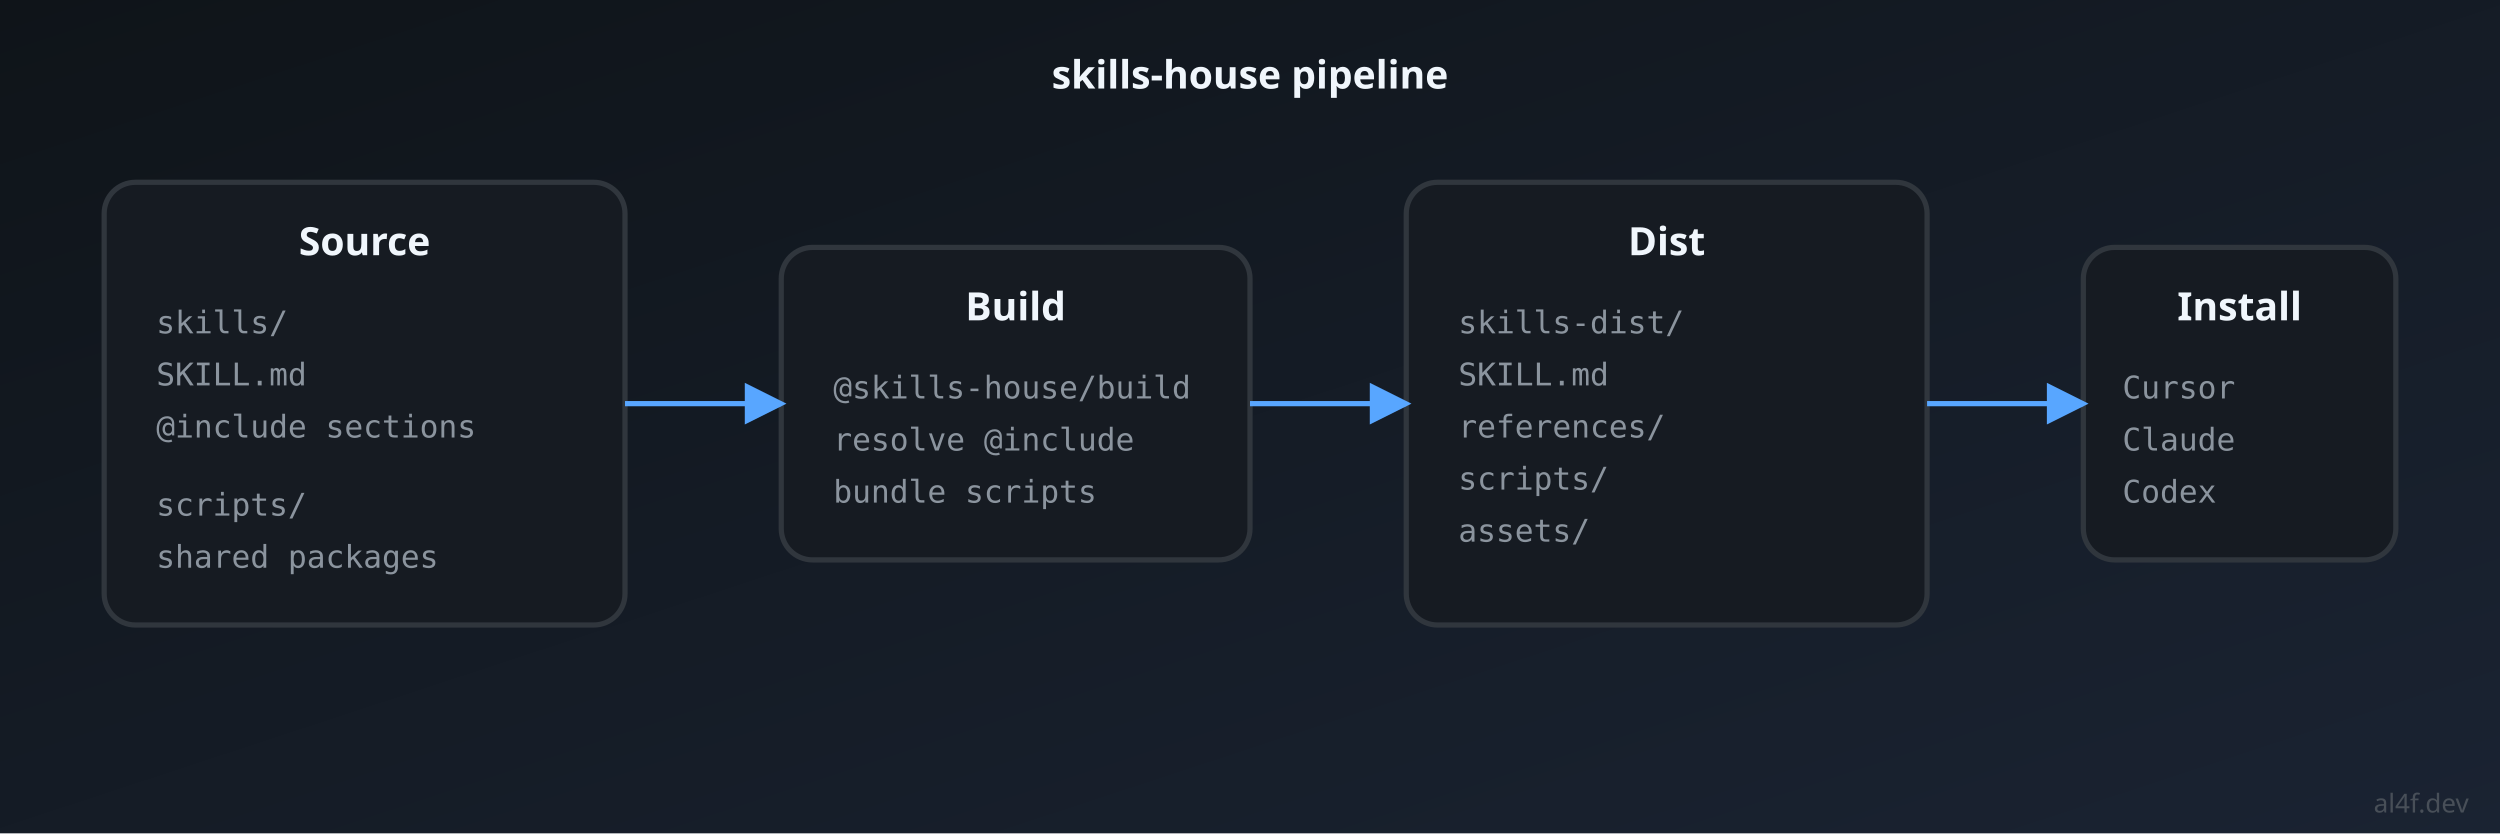
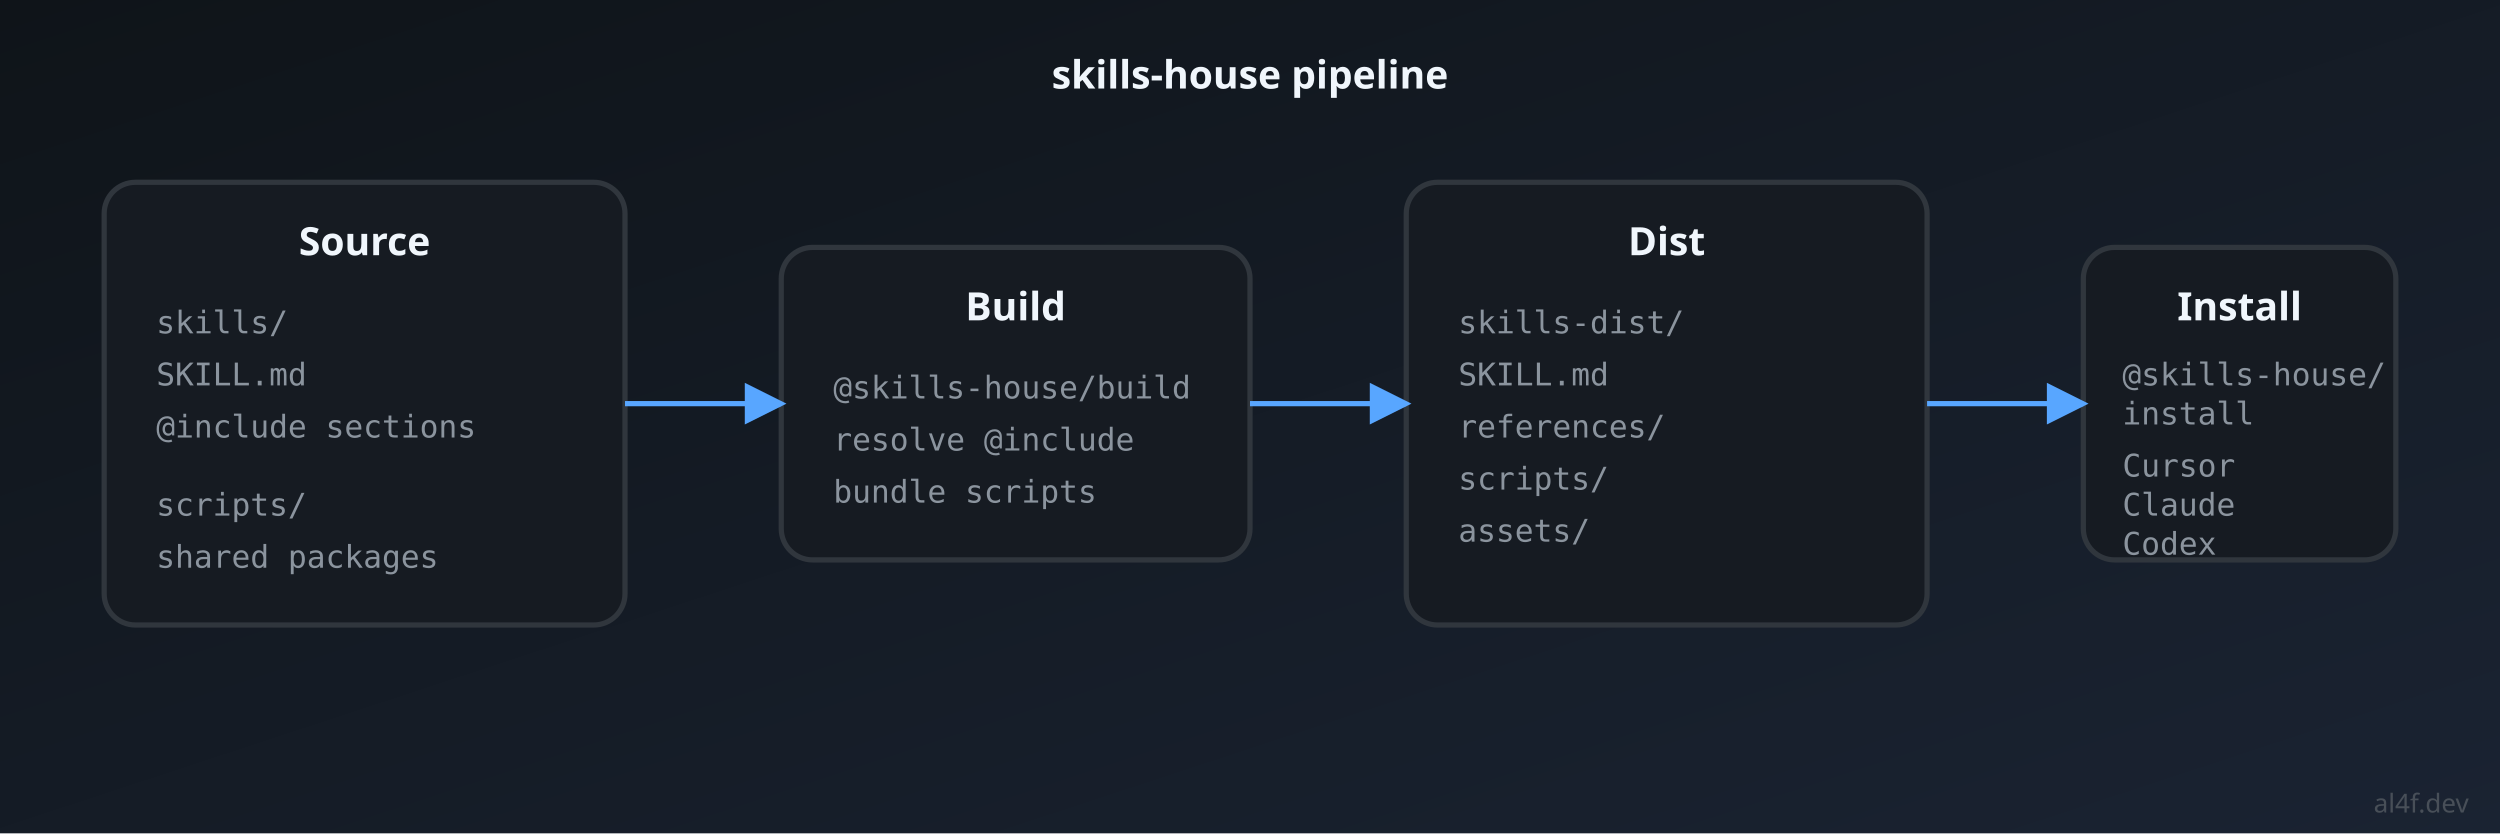
<svg xmlns="http://www.w3.org/2000/svg" viewBox="0 0 960 320" role="img" aria-label="skills-house pipeline overview">
  <defs>
    <linearGradient id="bg" x1="0%" y1="0%" x2="100%" y2="100%">
      <stop offset="0%" stop-color="#0f1419" />
      <stop offset="100%" stop-color="#1a2332" />
    </linearGradient>
    <marker id="arrow" markerWidth="8" markerHeight="8" refX="7" refY="4" orient="auto">
      <path d="M0,0 L8,4 L0,8 Z" fill="#58a6ff" />
    </marker>
    <style>
      .box { fill: #161b22; stroke: #30363d; stroke-width: 2; rx: 12; }
      .title { fill: #f0f6fc; font: 600 15px system-ui, sans-serif; }
      .label { fill: #8b949e; font: 12px ui-monospace, monospace; }
      .arrow { stroke: #58a6ff; stroke-width: 2; fill: none; marker-end: url(#arrow); }
      .credit { fill: #484f58; font: 10px system-ui, sans-serif; }
    </style>
  </defs>
  <rect width="960" height="320" fill="url(#bg)" />
  <text x="480" y="34" text-anchor="middle" class="title" font-size="18">skills-house pipeline</text>
  <rect x="40" y="70" width="200" height="170" class="box" />
  <text x="140" y="98" text-anchor="middle" class="title">Source</text>
  <text x="60" y="128" class="label">skills/</text>
  <text x="60" y="148" class="label">  SKILL.md</text>
  <text x="60" y="168" class="label">  @include sections</text>
  <text x="60" y="198" class="label">scripts/</text>
  <text x="60" y="218" class="label">  shared packages</text>
  <rect x="300" y="95" width="180" height="120" class="box" />
  <text x="390" y="123" text-anchor="middle" class="title">Build</text>
  <text x="320" y="153" class="label">@skills-house/build</text>
  <text x="320" y="173" class="label">resolve @include</text>
  <text x="320" y="193" class="label">bundle scripts</text>
  <rect x="540" y="70" width="200" height="170" class="box" />
  <text x="640" y="98" text-anchor="middle" class="title">Dist</text>
  <text x="560" y="128" class="label">skills-dist/</text>
  <text x="560" y="148" class="label">  SKILL.md</text>
  <text x="560" y="168" class="label">  references/</text>
  <text x="560" y="188" class="label">  scripts/</text>
  <text x="560" y="208" class="label">  assets/</text>
  <rect x="800" y="95" width="120" height="120" class="box" />
  <text x="860" y="123" text-anchor="middle" class="title">Install</text>
-   <text x="815" y="153" class="label">Cursor</text>
-   <text x="815" y="173" class="label">Claude</text>
-   <text x="815" y="193" class="label">Codex</text>
+   <text x="815" y="148" class="label">@skills-house/</text>
+   <text x="815" y="163" class="label">install</text>
+   <text x="815" y="183" class="label">Cursor</text>
+   <text x="815" y="198" class="label">Claude</text>
+   <text x="815" y="213" class="label">Codex</text>
  <line x1="240" y1="155" x2="300" y2="155" class="arrow" />
  <line x1="480" y1="155" x2="540" y2="155" class="arrow" />
  <line x1="740" y1="155" x2="800" y2="155" class="arrow" />
  <text x="948" y="312" text-anchor="end" class="credit">al4f.dev</text>
</svg>
